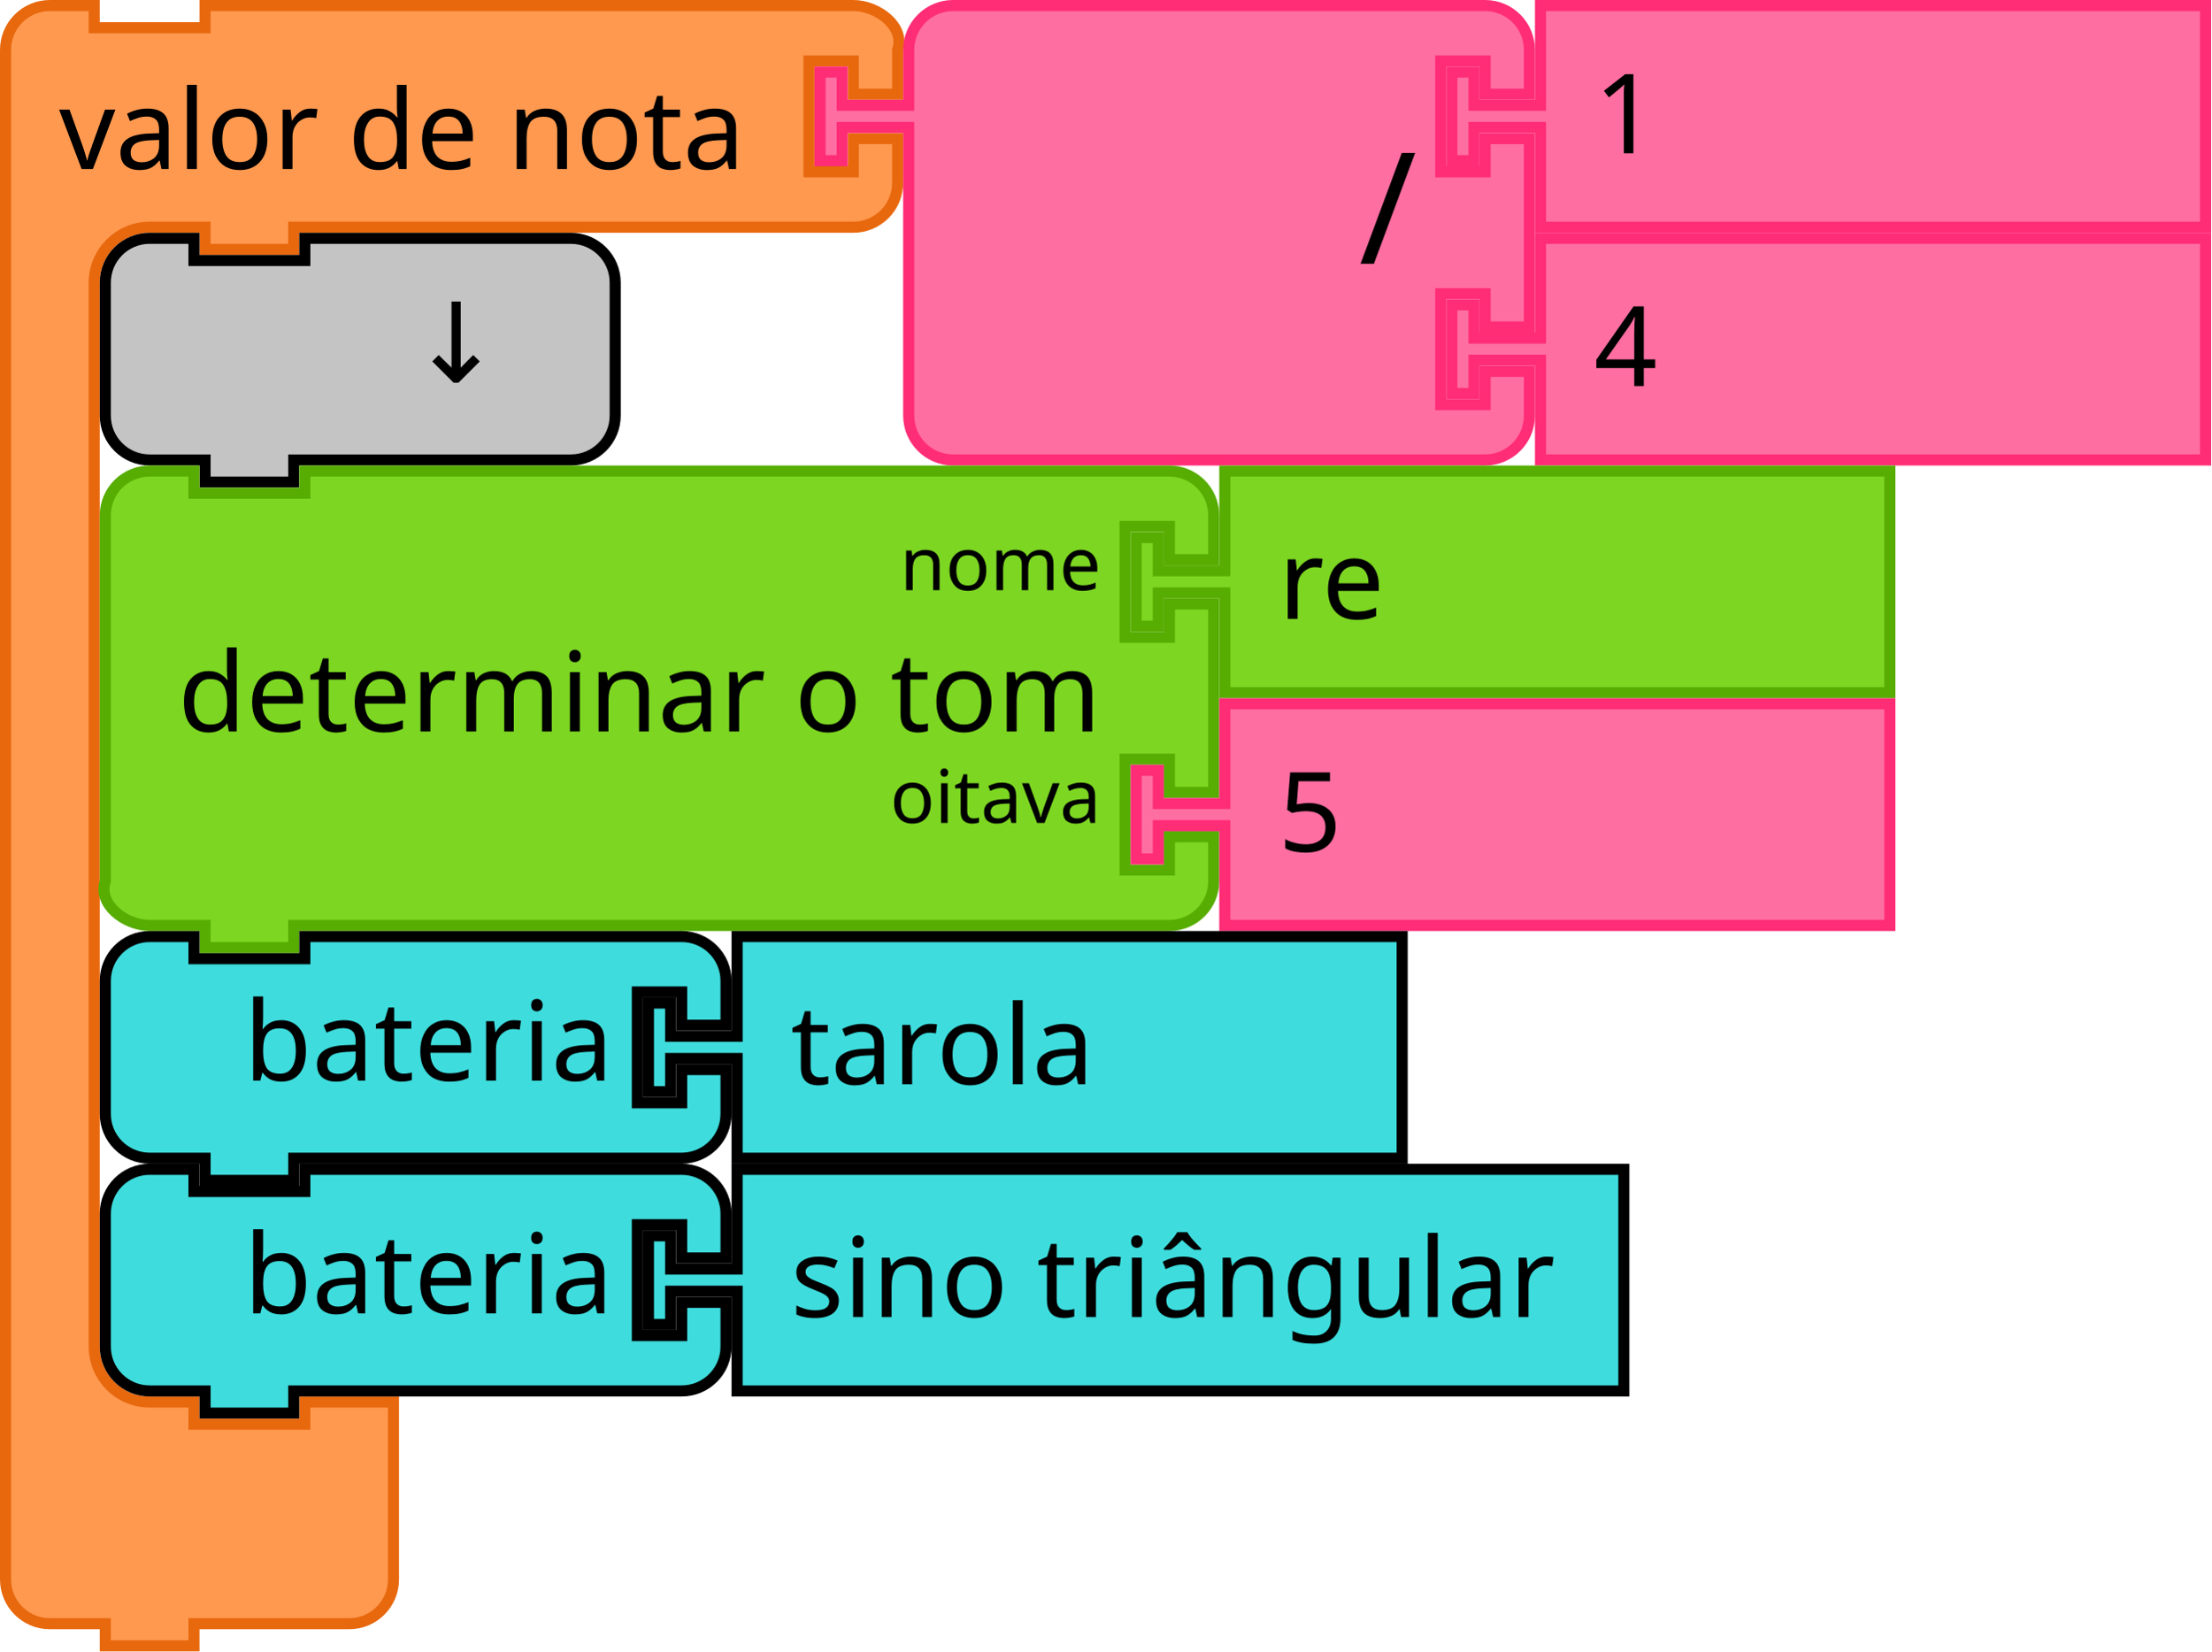
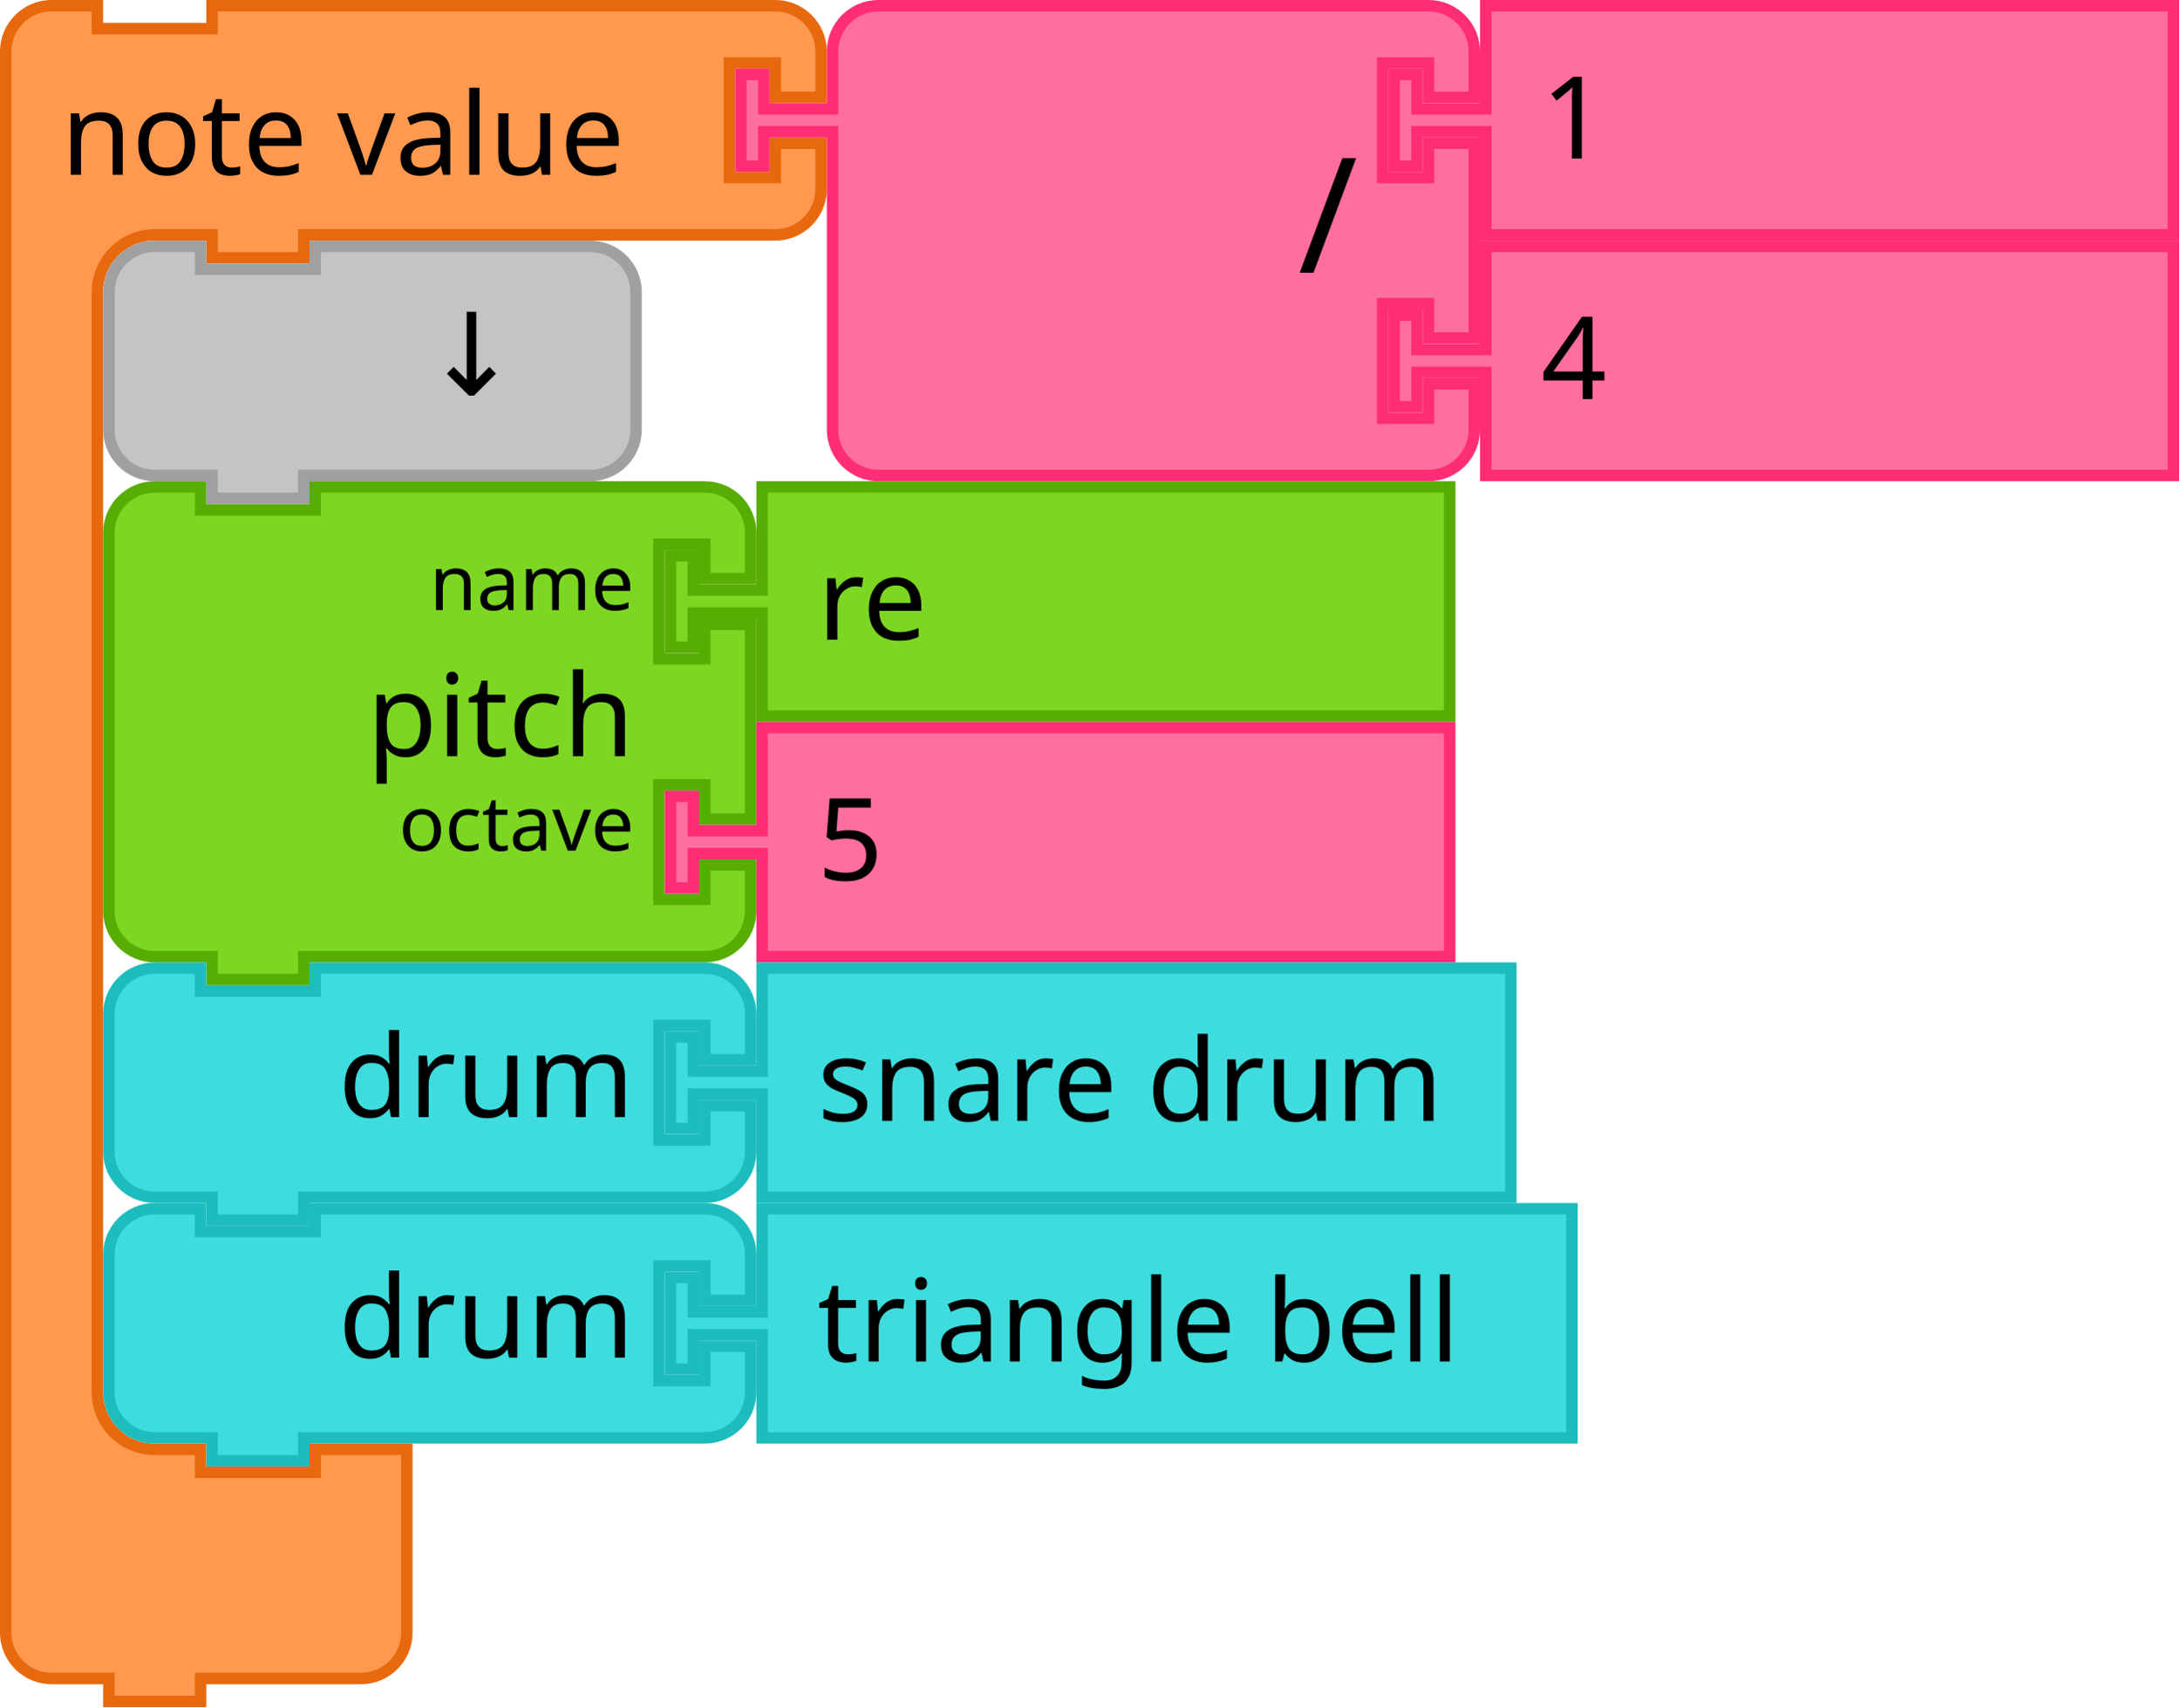
- <svg xmlns="http://www.w3.org/2000/svg" id="svg4455" version="1.1" height="223.5" width="299.221">
+ <svg xmlns="http://www.w3.org/2000/svg" id="svg4455" version="1.1" height="223.5" width="285.221">
  <defs id="defs4459" />
  <g id="g4319">
    <g id="g4317" transform="scale(1.5)">
-       <path id="path4307" style="fill:#fe994f;fill-opacity:1;stroke:#e8680e;stroke-width:1;stroke-linecap:round;stroke-opacity:1" d="m 0.5,8.5 v -4 c 0,-2.209 1.791,-4 4,-4 h 4 v 2 h 10 v -2 h 9 45.481 4 c 2.209,0 4.699,1.904 4,4 v 4 h -4 v -3 h -4 v 10 h 4 v -3 h 4 v 4 c 0,2.209 -1.791,4 -4,4 h -4 H 27.5 h -1 v 2 h -8 v -2 h -1 -4 c -2.761,0 -5,2.239 -5,5 v 4 4 84 4 c 0,2.761 2.239,5 5,5 h 4 v 2 h 10 v -2 h 8 v 6 6 4 c 0,2.209 -1.791,4 -4,4 h -4 -9 -1 v 2 h -8 v -2 h -1 -4 c -2.209,0 -4,-1.791 -4,-4 v -4 z" />
+       <path id="path4307" style="fill:#fe994f;fill-opacity:1;stroke:#e8680e;stroke-width:1;stroke-linecap:round;stroke-opacity:1" d="m 0.5,8.5 v -4 a 4,4 90 0 1 4,-4 h 4 v 2 h 10 v -2 h 9 36.147 4 a 4,4 90 0 1 4,4 v 4 h -4 v -3 h -4 v 10 h 4 v -3 h 4 v 4 a 4,4 90 0 1 -4,4 h -4 H 27.5 h -1 v 2 h -8 v -2 h -1 -4 a 5,5 90 0 0 -5,5 v 4 4 84 4 a 5,5 90 0 0 5,5 h 4 v 2 h 10 v -2 h 8 v 6 6 4 a 4,4 90 0 1 -4,4 h -4 -9 -1 v 2 h -8 v -2 h -1 -4 a 4,4 90 0 1 -4,-4 v -4 z" />
      <text id="text4311" style="font-size:10px;font-family:sans-serif;text-anchor:start;fill:#000000">
-         <tspan id="tspan4309" y="15.25" x="5.333">valor de nota</tspan>
+         <tspan id="tspan4309" y="15.25" x="5.333">note value</tspan>
      </text>
      <text id="text4315" style="font-size:6.667px;font-family:sans-serif;text-anchor:end;fill:#000000">
        <tspan id="tspan4313" y="11.25" x="61.481" />
      </text>
    </g>
  </g>
-   <g id="g4337" transform="translate(110.2212)">
+   <g id="g4337" transform="translate(96.22119)">
    <g id="g4335" transform="scale(1.5)">
      <path id="path4321" style="fill:#ff6ea1;fill-opacity:1;stroke:#ff2c76;stroke-width:1;stroke-linecap:round;stroke-opacity:1" d="m 8.5,8.5 v -4 a 4,4 90 0 1 4,-4 h 4 10 30 4 a 4,4 90 0 1 4,4 v 4 h -4 v -3 h -4 v 10 h 4 v -3 h 4 v 17 h -4 v -3 h -4 v 10 h 4 v -3 h 4 v 4 a 4,4 90 0 1 -4,4 h -4 -30 -10 -4 a 4,4 90 0 1 -4,-4 v -4 -21 -1 h -6 v 3 h -2 v -8 h 2 v 3 h 6 z" />
      <text id="text4325" style="font-size:14px;font-family:sans-serif;text-anchor:end;fill:#000000">
        <tspan id="tspan4323" y="23.8" x="54.333">/</tspan>
      </text>
      <text id="text4329" style="font-size:9.333px;font-family:sans-serif;text-anchor:end;fill:#000000">
        <tspan id="tspan4327" y="10.75" x="54.333" />
      </text>
      <text id="text4333" style="font-size:9.333px;font-family:sans-serif;text-anchor:end;fill:#000000">
        <tspan id="tspan4331" y="31.75" x="54.333" />
      </text>
    </g>
  </g>
-   <g id="g4347" transform="translate(195.7212)">
+   <g id="g4347" transform="translate(181.7212)">
    <g id="g4345" transform="scale(1.5)">
      <path id="path4339" style="fill:#ff6ea1;fill-opacity:1;stroke:#ff2c76;stroke-width:1;stroke-linecap:round;stroke-opacity:1" d="m 8.5,0.5 h 60 v 20 h -60 v -8 -1 h -6 v 3 h -2 v -8 h 2 v 3 h 6 v -1 z" />
      <text id="text4343" style="font-size:10px;font-family:sans-serif;text-anchor:start;fill:#000000">
        <tspan id="tspan4341" y="13.833" x="13.333">1</tspan>
      </text>
    </g>
  </g>
-   <g id="g4357" transform="translate(195.7212,31.5)">
+   <g id="g4357" transform="translate(181.7212,31.5)">
    <g id="g4355" transform="scale(1.5)">
      <path id="path4349" style="fill:#ff6ea1;fill-opacity:1;stroke:#ff2c76;stroke-width:1;stroke-linecap:round;stroke-opacity:1" d="m 8.5,0.5 h 60 v 20 h -60 v -8 -1 h -6 v 3 h -2 v -8 h 2 v 3 h 6 v -1 z" />
      <text id="text4353" style="font-size:10px;font-family:sans-serif;text-anchor:start;fill:#000000">
        <tspan id="tspan4351" y="13.833" x="13.333">4</tspan>
      </text>
    </g>
  </g>
-   <g id="g4367" transform="translate(13.5,31.5)">
-     <g id="g4365" transform="scale(1.5)">
-       <path id="path4359" style="fill:#c4c4c4;fill-opacity:1;stroke:#000000;stroke-width:1;stroke-linecap:round;stroke-opacity:1" d="m 0.5,8.5 v -4 a 4,4 90 0 1 4,-4 h 4 v 2 h 10 v -2 h 20 4 a 4,4 90 0 1 4,4 v 4 4 4 a 4,4 90 0 1 -4,4 h -4 -20 -1 v 2 h -8 v -2 h -1 -4 a 4,4 90 0 1 -4,-4 v -4 z" />
-       <text id="text4363" style="font-size:10px;font-family:sans-serif;text-anchor:end;fill:#000000">
-         <tspan id="tspan4361" y="13.5" x="36.333">↓</tspan>
+   <path id="path4359" style="fill:#c4c4c4;fill-opacity:1;stroke:#a0a0a0;stroke-width:1.5;stroke-linecap:round;stroke-opacity:1" d="m 14.25,44.25 v -6 a 6,6 0 0 1 6,-6 h 6 v 3 h 15 v -3 h 30 6 a 6,6 0 0 1 6,6 v 6 6 6 a 6,6 0 0 1 -6,6 h -6 -30 -1.5 v 3 h -12 v -3 h -1.5 -6 a 6,6 0 0 1 -6,-6 v -6 z" />
+   <text y="31.5" x="13.5" id="text4363" style="font-size:15px;font-family:sans-serif;text-anchor:end;fill:#000000;stroke-width:1.5">
+     <tspan style="stroke-width:1.5" id="tspan4361" y="51.75" x="68">↓</tspan>
+   </text>
+   <g id="g4385" transform="translate(13.5,63)">
+     <g id="g4383" transform="scale(1.5)">
+       <path id="path4369" style="fill:#7cd622;fill-opacity:1;stroke:#57ad02;stroke-width:1;stroke-linecap:round;stroke-opacity:1" d="m 0.5,8.5 v -4 a 4,4 90 0 1 4,-4 h 4 v 2 h 10 v -2 h 30 4 a 4,4 90 0 1 4,4 v 4 h -4 v -3 h -4 v 10 h 4 v -3 h 4 v 17 h -4 v -3 h -4 v 10 h 4 v -3 h 4 v 4 a 4,4 90 0 1 -4,4 h -4 -30 -1 v 2 h -8 v -2 h -1 -4 a 4,4 90 0 1 -4,-4 v -4 -21 z" />
+       <text id="text4373" style="font-size:10px;font-family:sans-serif;text-anchor:end;fill:#000000">
+         <tspan id="tspan4371" y="24" x="46.333">pitch</tspan>
+       </text>
+       <text id="text4377" style="font-size:6.667px;font-family:sans-serif;text-anchor:end;fill:#000000">
+         <tspan id="tspan4375" y="11.25" x="46.333">name</tspan>
+       </text>
+       <text id="text4381" style="font-size:6.667px;font-family:sans-serif;text-anchor:end;fill:#000000">
+         <tspan id="tspan4379" y="32.25" x="46.333">octave</tspan>
      </text>
    </g>
  </g>
-   <g id="g4385" transform="translate(79.5,63)">
-     <g id="g4383" transform="scale(1.5)">
-       <path id="path4369" style="fill:#7cd622;fill-opacity:1;stroke:#57ad02;stroke-width:1;stroke-linecap:round;stroke-opacity:1" d="m -43.5,8.5 v -4 c 0,-2.209 1.791,-4 4,-4 h 4 v 2 h 10 v -2 h 74 4 c 2.209,0 4,1.791 4,4 v 4 h -4 v -3 h -4 v 10 h 4 v -3 h 4 v 17 h -4 v -3 h -4 v 10 h 4 v -3 h 4 v 4 c 0,2.209 -1.791,4 -4,4 h -4 -74 -1 v 2 h -8 v -2 h -1 -4 c -2.209,0 -4.699,-1.904 -4,-4 v -4 -21 z" />
-       <text id="text4373" style="font-size:10px;font-family:sans-serif;text-anchor:end;fill:#000000">
-         <tspan id="tspan4371" y="24" x="46.333">determinar o tom</tspan>
-       </text>
-       <text id="text4377" style="font-size:6.667px;font-family:sans-serif;text-anchor:end;fill:#000000">
-         <tspan id="tspan4375" y="11.25" x="46.333">nome</tspan>
-       </text>
-       <text id="text4381" style="font-size:6.667px;font-family:sans-serif;text-anchor:end;fill:#000000">
-         <tspan id="tspan4379" y="32.25" x="46.333">oitava</tspan>
-       </text>
-     </g>
-   </g>
-   <g id="g4395" transform="translate(153,63)">
+   <g id="g4395" transform="translate(87,63)">
    <g id="g4393" transform="scale(1.5)">
      <path id="path4387" style="fill:#7cd622;fill-opacity:1;stroke:#57ad02;stroke-width:1;stroke-linecap:round;stroke-opacity:1" d="m 8.5,0.5 h 60 v 20 h -60 v -8 -1 h -6 v 3 h -2 v -8 h 2 v 3 h 6 v -1 z" />
      <text id="text4391" style="font-size:10px;font-family:sans-serif;text-anchor:start;fill:#000000">
        <tspan id="tspan4389" y="13.833" x="13.333">re</tspan>
      </text>
    </g>
  </g>
-   <g id="g4405" transform="translate(153,94.5)">
+   <g id="g4405" transform="translate(87,94.5)">
    <g id="g4403" transform="scale(1.5)">
      <path id="path4397" style="fill:#ff6ea1;fill-opacity:1;stroke:#ff2c76;stroke-width:1;stroke-linecap:round;stroke-opacity:1" d="m 8.5,0.5 h 60 v 20 h -60 v -8 -1 h -6 v 3 h -2 v -8 h 2 v 3 h 6 v -1 z" />
      <text id="text4401" style="font-size:10px;font-family:sans-serif;text-anchor:start;fill:#000000">
        <tspan id="tspan4399" y="13.833" x="13.333">5</tspan>
      </text>
    </g>
  </g>
-   <g id="g4419" transform="translate(13.5,126)">
-     <g id="g4417" transform="scale(1.5)">
-       <path id="path4407" style="fill:#3edcdd;fill-opacity:1;stroke:#000000;stroke-width:1;stroke-linecap:round;stroke-opacity:1" d="m 0.5,8.5 v -4 a 4,4 90 0 1 4,-4 h 4 v 2 h 10 v -2 h 30 4 a 4,4 90 0 1 4,4 v 4 h -4 v -3 h -4 v 10 h 4 v -3 h 4 v 4 a 4,4 90 0 1 -4,4 h -4 -30 -1 v 2 h -8 v -2 h -1 -4 a 4,4 90 0 1 -4,-4 v -4 z" />
-       <text id="text4411" style="font-size:10px;font-family:sans-serif;text-anchor:end;fill:#000000">
-         <tspan id="tspan4409" y="13.5" x="46.333">bateria</tspan>
-       </text>
-       <text id="text4415" style="font-size:6.667px;font-family:sans-serif;text-anchor:end;fill:#000000">
-         <tspan id="tspan4413" y="11.25" x="46.333" />
-       </text>
-     </g>
-   </g>
-   <g id="g4429" transform="translate(87,126)">
-     <g id="g4427" transform="scale(1.5)">
-       <path id="path4421" style="fill:#3edcdd;fill-opacity:1;stroke:#000000;stroke-width:1;stroke-linecap:round;stroke-opacity:1" d="m 8.5,0.5 h 60 v 20 h -60 v -8 -1 h -6 v 3 h -2 v -8 h 2 v 3 h 6 v -1 z" />
-       <text id="text4425" style="font-size:10px;font-family:sans-serif;text-anchor:start;fill:#000000">
-         <tspan id="tspan4423" y="13.833" x="13.333">tarola</tspan>
-       </text>
-     </g>
-   </g>
-   <g id="g4443" transform="translate(13.5,157.5)">
-     <g id="g4441" transform="scale(1.5)">
-       <path id="path4431" style="fill:#3edcdd;fill-opacity:1;stroke:#000000;stroke-width:1;stroke-linecap:round;stroke-opacity:1" d="m 0.5,8.5 v -4 a 4,4 90 0 1 4,-4 h 4 v 2 h 10 v -2 h 30 4 a 4,4 90 0 1 4,4 v 4 h -4 v -3 h -4 v 10 h 4 v -3 h 4 v 4 a 4,4 90 0 1 -4,4 h -4 -30 -1 v 2 h -8 v -2 h -1 -4 a 4,4 90 0 1 -4,-4 v -4 z" />
-       <text id="text4435" style="font-size:10px;font-family:sans-serif;text-anchor:end;fill:#000000">
-         <tspan id="tspan4433" y="13.5" x="46.333">bateria</tspan>
-       </text>
-       <text id="text4439" style="font-size:6.667px;font-family:sans-serif;text-anchor:end;fill:#000000">
-         <tspan id="tspan4437" y="11.25" x="46.333" />
-       </text>
-     </g>
-   </g>
-   <g id="g4453" transform="translate(87,157.5)">
-     <g id="g4451" transform="scale(1.5)">
-       <path id="path4445" style="fill:#3edcdd;fill-opacity:1;stroke:#000000;stroke-width:1;stroke-linecap:round;stroke-opacity:1" d="m 8.5,0.5 h 80 v 20 h -80 v -8 -1 h -6 v 3 h -2 v -8 h 2 v 3 h 6 v -1 z" />
-       <text id="text4449" style="font-size:10px;font-family:sans-serif;text-anchor:start;fill:#000000">
-         <tspan id="tspan4447" y="13.833" x="13.333">sino triângular</tspan>
-       </text>
-     </g>
-   </g>
+   <path id="path4407" style="fill:#3edcdd;fill-opacity:1;stroke:#1dbcbd;stroke-width:1.5;stroke-linecap:round;stroke-opacity:1" d="m 14.25,138.75 v -6 a 6,6 0 0 1 6,-6 h 6 v 3 h 15 v -3 h 45 6 a 6,6 0 0 1 6,6 v 6 h -6 v -4.5 h -6 v 15 h 6 v -4.5 h 6 v 6 a 6,6 0 0 1 -6,6 h -6 -45 -1.5 v 3 h -12 v -3 h -1.5 -6 a 6,6 0 0 1 -6,-6 v -6 z" />
+   <text y="126" x="13.5" id="text4411" style="font-size:15px;font-family:sans-serif;text-anchor:end;fill:#000000;stroke-width:1.5">
+     <tspan style="stroke-width:1.5" id="tspan4409" y="146.25" x="83">drum</tspan>
+   </text>
+   <text y="126" x="13.5" id="text4415" style="font-size:10px;font-family:sans-serif;text-anchor:end;fill:#000000;stroke-width:1.5">
+     <tspan style="stroke-width:1.5" id="tspan4413" y="142.875" x="83" />
+   </text>
+   <path id="path4421" style="fill:#3edcdd;fill-opacity:1;stroke:#1dbcbd;stroke-width:1.5;stroke-linecap:round;stroke-opacity:1" d="m 99.75,126.75 h 98 v 30 h -98 v -12 -1.5 h -9 v 4.5 h -3 v -12 h 3 v 4.5 h 9 v -1.5 z" />
+   <text y="126" x="87" id="text4425" style="font-size:15px;font-family:sans-serif;text-anchor:start;fill:#000000;stroke-width:1.5">
+     <tspan style="stroke-width:1.5" id="tspan4423" y="146.75" x="107">snare drum</tspan>
+   </text>
+   <path id="path4431" style="fill:#3edcdd;fill-opacity:1;stroke:#1dbcbd;stroke-width:1.5;stroke-linecap:round;stroke-opacity:1" d="m 14.25,170.25 v -6 a 6,6 0 0 1 6,-6 h 6 v 3 h 15 v -3 h 45 6 a 6,6 0 0 1 6,6 v 6 h -6 v -4.5 h -6 v 15 h 6 v -4.5 h 6 v 6 a 6,6 0 0 1 -6,6 h -6 -45 -1.5 v 3 h -12 v -3 h -1.5 -6 a 6,6 0 0 1 -6,-6 v -6 z" />
+   <text y="157.5" x="13.5" id="text4435" style="font-size:15px;font-family:sans-serif;text-anchor:end;fill:#000000;stroke-width:1.5">
+     <tspan style="stroke-width:1.5" id="tspan4433" y="177.75" x="83">drum</tspan>
+   </text>
+   <text y="157.5" x="13.5" id="text4439" style="font-size:10px;font-family:sans-serif;text-anchor:end;fill:#000000;stroke-width:1.5">
+     <tspan style="stroke-width:1.5" id="tspan4437" y="174.375" x="83" />
+   </text>
+   <path id="path4445" style="fill:#3edcdd;fill-opacity:1;stroke:#1dbcbd;stroke-width:1.5;stroke-linecap:round;stroke-opacity:1" d="m 99.75,158.25 h 106 v 30 h -106 v -12 -1.5 h -9 v 4.5 h -3 v -12 h 3 v 4.5 h 9 v -1.5 z" />
+   <text y="157.5" x="87" id="text4449" style="font-size:15px;font-family:sans-serif;text-anchor:start;fill:#000000;stroke-width:1.5">
+     <tspan style="stroke-width:1.5" id="tspan4447" y="178.25" x="107">triangle bell</tspan>
+   </text>
</svg>
